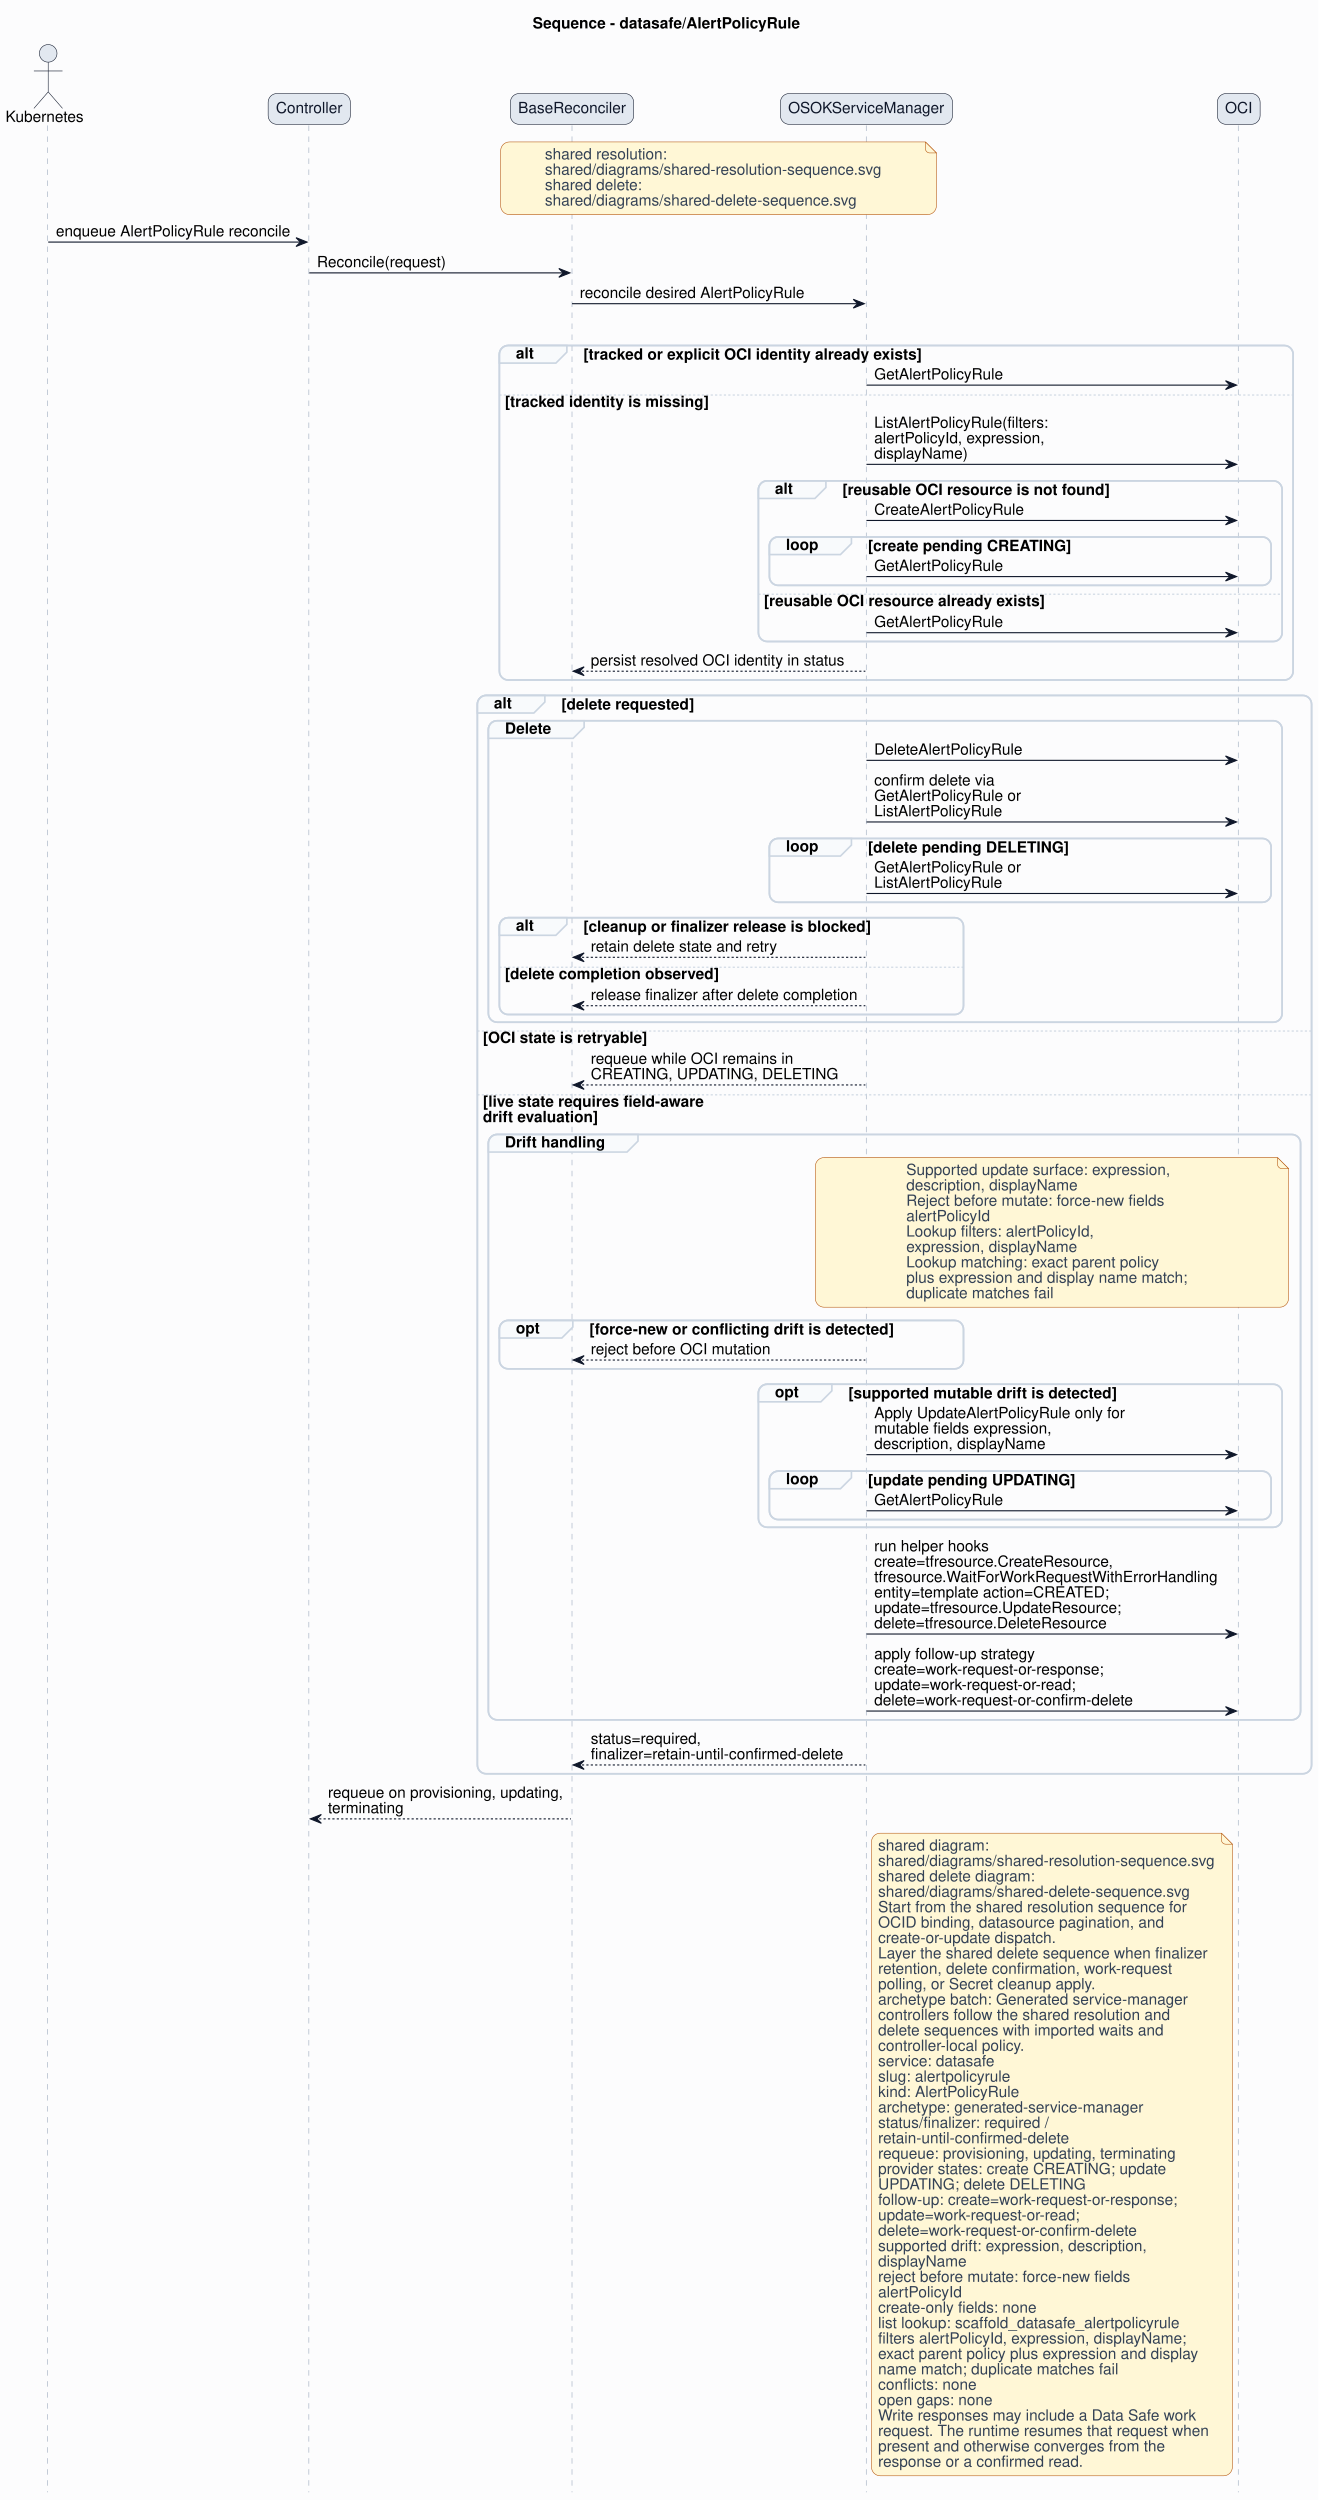
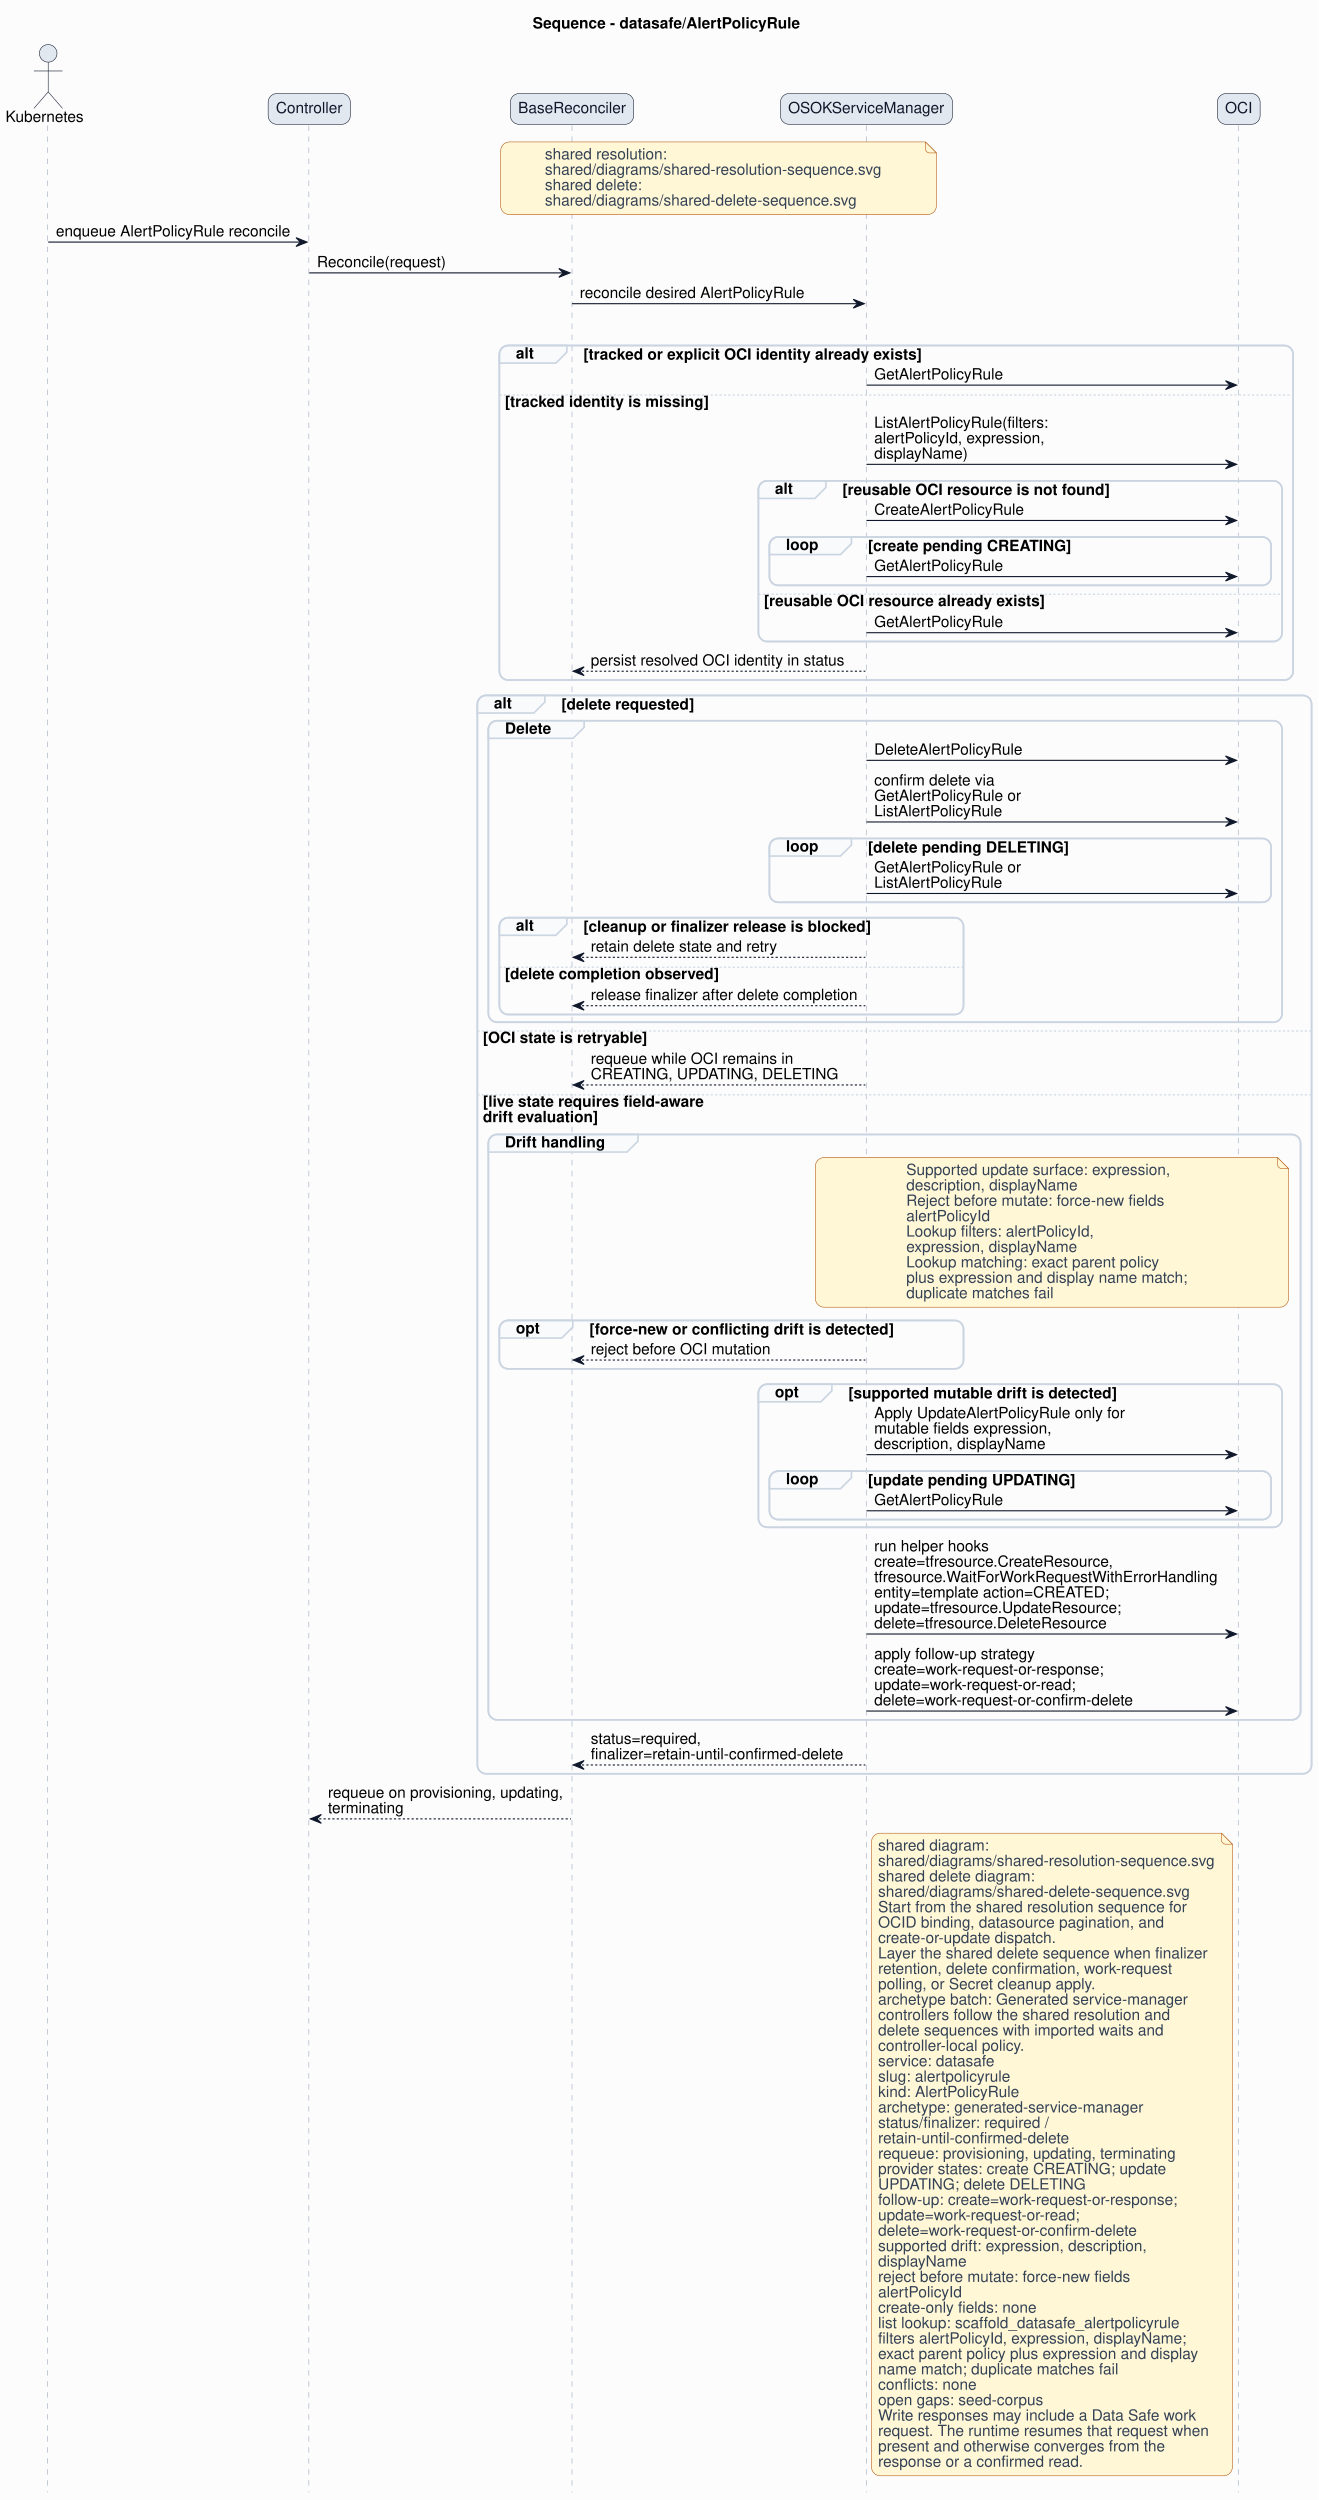
<svg xmlns="http://www.w3.org/2000/svg" contentStyleType="text/css" data-diagram-type="SEQUENCE" height="2272px" preserveAspectRatio="none" style="width:1198px;height:2272px;background:#FCFCFD;" version="1.1" viewBox="0 0 1198 2272" width="1198px" zoomAndPan="magnify">
  <defs />
  <g>
    <rect fill="#FCFCFD" height="2272" style="stroke:none;stroke-width:1;" width="1198" x="0" y="0" />
    <text fill="#000000" font-family="Helvetica" font-size="14" font-weight="bold" lengthAdjust="spacing" textLength="242.751" x="484.103" y="25.78">Sequence - datasafe/AlertPolicyRule</text>
    <rect fill="none" height="304" rx="8" ry="8" style="stroke:#CBD5E1;stroke-width:1.5;" width="721.363" x="453.839" y="314" />
    <rect fill="none" height="146" rx="8" ry="8" style="stroke:#CBD5E1;stroke-width:1.5;" width="475.957" x="689.245" y="437" />
    <rect fill="none" height="44" rx="8" ry="8" style="stroke:#CBD5E1;stroke-width:1.5;" width="455.957" x="699.245" y="488" />
    <rect fill="none" height="980" rx="8" ry="8" style="stroke:#CBD5E1;stroke-width:1.5;" width="758.119" x="433.839" y="632" />
    <rect fill="none" height="274" rx="8" ry="8" style="stroke:#CBD5E1;stroke-width:1.5;" width="721.363" x="443.839" y="655" />
    <rect fill="none" height="58" rx="8" ry="8" style="stroke:#CBD5E1;stroke-width:1.5;" width="455.957" x="699.245" y="762" />
    <rect fill="none" height="88" rx="8" ry="8" style="stroke:#CBD5E1;stroke-width:1.5;" width="421.798" x="453.839" y="834" />
    <rect fill="none" height="532" rx="8" ry="8" style="stroke:#CBD5E1;stroke-width:1.5;" width="738.119" x="443.839" y="1031" />
    <rect fill="none" height="44" rx="8" ry="8" style="stroke:#CBD5E1;stroke-width:1.5;" width="421.798" x="453.839" y="1200" />
    <rect fill="none" height="130" rx="8" ry="8" style="stroke:#CBD5E1;stroke-width:1.5;" width="475.957" x="689.245" y="1258" />
    <rect fill="none" height="44" rx="8" ry="8" style="stroke:#CBD5E1;stroke-width:1.5;" width="455.957" x="699.245" y="1337" />
    <g class="participant-lifeline" data-entity-uid="part1" data-qualified-name="Kubernetes" id="part1-lifeline">
      <g>
        <rect fill="#000000" fill-opacity="0" height="2151" width="8" x="39.803" y="114" />
        <line style="stroke:#94A3B8;stroke-width:0.5;stroke-dasharray:5,5;" x1="43" x2="43" y1="114" y2="2265" />
      </g>
    </g>
    <g class="participant-lifeline" data-entity-uid="part2" data-qualified-name="Controller" id="part2-lifeline">
      <g>
        <rect fill="#000000" fill-opacity="0" height="2151" width="8" x="277.037" y="114" />
        <line style="stroke:#94A3B8;stroke-width:0.5;stroke-dasharray:5,5;" x1="280.692" x2="280.692" y1="114" y2="2265" />
      </g>
    </g>
    <g class="participant-lifeline" data-entity-uid="part3" data-qualified-name="BaseReconciler" id="part3-lifeline">
      <g>
        <rect fill="#000000" fill-opacity="0" height="2151" width="8" x="515.863" y="114" />
        <line style="stroke:#94A3B8;stroke-width:0.5;stroke-dasharray:5,5;" x1="519.839" x2="519.839" y1="114" y2="2265" />
      </g>
    </g>
    <g class="participant-lifeline" data-entity-uid="part4" data-qualified-name="ServiceManager" id="part4-lifeline">
      <g>
        <rect fill="#000000" fill-opacity="0" height="2151" width="8" x="783.441" y="114" />
        <line style="stroke:#94A3B8;stroke-width:0.5;stroke-dasharray:5,5;" x1="787.245" x2="787.245" y1="114" y2="2265" />
      </g>
    </g>
    <g class="participant-lifeline" data-entity-uid="part5" data-qualified-name="OCI" id="part5-lifeline">
      <g>
        <rect fill="#000000" fill-opacity="0" height="2151" width="8" x="1121.757" y="114" />
        <line style="stroke:#94A3B8;stroke-width:0.5;stroke-dasharray:5,5;" x1="1125.312" x2="1125.312" y1="114" y2="2265" />
      </g>
    </g>
    <g class="participant participant-head" data-entity-uid="part1" data-qualified-name="Kubernetes" id="part1-head">
      <text fill="#000000" font-family="Helvetica" font-size="14" lengthAdjust="spacing" textLength="71.606" x="5" y="110.78">Kubernetes</text>
      <ellipse cx="43.803" cy="48.5" fill="#E2E8F0" rx="8" ry="8" style="stroke:#0F172A;stroke-width:0.5;" />
      <path d="M43.803,56.5 L43.803,83.5 M30.803,64.5 L56.803,64.5 M43.803,83.5 L30.803,98.5 M43.803,83.5 L56.803,98.5" fill="none" style="stroke:#0F172A;stroke-width:0.5;" />
    </g>
    <g class="participant participant-head" data-entity-uid="part2" data-qualified-name="Controller" id="part2-head">
      <rect fill="#E2E8F0" height="28" rx="8" ry="8" style="stroke:#0F172A;stroke-width:0.5;" width="74.689" x="243.692" y="85" />
      <text fill="#0F172A" font-family="Helvetica" font-size="14" lengthAdjust="spacing" textLength="60.69" x="250.692" y="102.78">Controller</text>
    </g>
    <g class="participant participant-head" data-entity-uid="part3" data-qualified-name="BaseReconciler" id="part3-head">
      <rect fill="#E2E8F0" height="28" rx="8" ry="8" style="stroke:#0F172A;stroke-width:0.5;" width="112.048" x="463.839" y="85" />
      <text fill="#0F172A" font-family="Helvetica" font-size="14" lengthAdjust="spacing" textLength="98.048" x="470.839" y="102.78">BaseReconciler</text>
    </g>
    <g class="participant participant-head" data-entity-uid="part4" data-qualified-name="ServiceManager" id="part4-head">
      <rect fill="#E2E8F0" height="28" rx="8" ry="8" style="stroke:#0F172A;stroke-width:0.5;" width="156.393" x="709.245" y="85" />
      <text fill="#0F172A" font-family="Helvetica" font-size="14" lengthAdjust="spacing" textLength="142.393" x="716.245" y="102.78">OSOKServiceManager</text>
    </g>
    <g class="participant participant-head" data-entity-uid="part5" data-qualified-name="OCI" id="part5-head">
      <rect fill="#E2E8F0" height="28" rx="8" ry="8" style="stroke:#0F172A;stroke-width:0.5;" width="38.89" x="1106.312" y="85" />
      <text fill="#0F172A" font-family="Helvetica" font-size="14" lengthAdjust="spacing" textLength="24.89" x="1113.312" y="102.78">OCI</text>
    </g>
    <path d="M455,137 L455,187 A8,8 0 0 0 463,195 L843,195 A8,8 0 0 0 851,187 L851,139 L841,129 L463,129 A8,8 0 0 0 455,137" fill="#FFF7D6" style="stroke:#B45309;stroke-width:0.5;" />
    <path d="M841,129 L841,135 A4,4 0 0 0 845,139 L851,139 L841,129" fill="#FFF7D6" style="stroke:#B45309;stroke-width:0.5;" />
    <text fill="#334155" font-family="Helvetica" font-size="14" lengthAdjust="spacing" textLength="111.289" x="495.203" y="144.78">shared resolution:</text>
    <text fill="#334155" font-family="Helvetica" font-size="14" lengthAdjust="spacing" textLength="307.392" x="495.203" y="158.78">shared/diagrams/shared-resolution-sequence.svg</text>
    <text fill="#334155" font-family="Helvetica" font-size="14" lengthAdjust="spacing" textLength="88.731" x="495.203" y="172.78">shared delete:</text>
    <text fill="#334155" font-family="Helvetica" font-size="14" lengthAdjust="spacing" textLength="284.833" x="495.203" y="186.78">shared/diagrams/shared-delete-sequence.svg</text>
    <g class="message" data-entity-1="part1" data-entity-2="part2" id="msg1">
      <polygon fill="#0F172A" points="269.037,216,279.037,220,269.037,224,273.037,220" style="stroke:#0F172A;stroke-width:1;" />
      <line style="stroke:#0F172A;stroke-width:1;" x1="43.803" x2="275.037" y1="220" y2="220" />
      <text fill="#000000" font-family="Helvetica" font-size="14" lengthAdjust="spacing" textLength="213.233" x="50.803" y="214.78">enqueue AlertPolicyRule reconcile</text>
    </g>
    <g class="message" data-entity-1="part2" data-entity-2="part3" id="msg2">
      <polygon fill="#0F172A" points="507.863,244,517.863,248,507.863,252,511.863,248" style="stroke:#0F172A;stroke-width:1;" />
      <line style="stroke:#0F172A;stroke-width:1;" x1="281.037" x2="513.863" y1="248" y2="248" />
      <text fill="#000000" font-family="Helvetica" font-size="14" lengthAdjust="spacing" textLength="117.496" x="288.037" y="242.78">Reconcile(request)</text>
    </g>
    <g class="message" data-entity-1="part3" data-entity-2="part4" id="msg3">
      <polygon fill="#0F172A" points="775.441,272,785.441,276,775.441,280,779.441,276" style="stroke:#0F172A;stroke-width:1;" />
      <line style="stroke:#0F172A;stroke-width:1;" x1="519.863" x2="781.441" y1="276" y2="276" />
      <text fill="#000000" font-family="Helvetica" font-size="14" lengthAdjust="spacing" textLength="204.648" x="526.863" y="270.78">reconcile desired AlertPolicyRule</text>
    </g>
    <path d="M461.839,314 L515.177,314 L515.177,320 L505.177,330 L453.839,330 L453.839,322 A8,8 0 0 1 461.839,314" fill="#F8FAFC" style="stroke:#CBD5E1;stroke-width:1.5;" />
    <rect fill="none" height="304" rx="8" ry="8" style="stroke:#CBD5E1;stroke-width:1.5;" width="721.363" x="453.839" y="314" />
    <text fill="#000000" font-family="Helvetica" font-size="14" font-weight="bold" lengthAdjust="spacing" textLength="16.338" x="468.839" y="325.78">alt</text>
    <text fill="#000000" font-family="Helvetica" font-size="14" font-weight="bold" lengthAdjust="spacing" textLength="308.109" x="530.177" y="326.78">[tracked or explicit OCI identity already exists]</text>
    <g class="message" data-entity-1="part4" data-entity-2="part5" id="msg4">
      <polygon fill="#0F172A" points="1113.757,346,1123.757,350,1113.757,354,1117.757,350" style="stroke:#0F172A;stroke-width:1;" />
      <line style="stroke:#0F172A;stroke-width:1;" x1="787.441" x2="1119.757" y1="350" y2="350" />
      <text fill="#000000" font-family="Helvetica" font-size="14" lengthAdjust="spacing" textLength="117.489" x="794.441" y="344.78">GetAlertPolicyRule</text>
    </g>
    <line style="stroke:#CBD5E1;stroke-width:1;stroke-dasharray:2,2;" x1="453.839" x2="1175.202" y1="359" y2="359" />
    <text fill="#000000" font-family="Helvetica" font-size="14" font-weight="bold" lengthAdjust="spacing" textLength="185.158" x="458.839" y="369.78">[tracked identity is missing]</text>
    <g class="message" data-entity-1="part4" data-entity-2="part5" id="msg5">
      <polygon fill="#0F172A" points="1113.757,418,1123.757,422,1113.757,426,1117.757,422" style="stroke:#0F172A;stroke-width:1;" />
      <line style="stroke:#0F172A;stroke-width:1;" x1="787.441" x2="1119.757" y1="422" y2="422" />
      <text fill="#000000" font-family="Helvetica" font-size="14" lengthAdjust="spacing" textLength="158.71" x="794.441" y="388.78">ListAlertPolicyRule(filters:</text>
      <text fill="#000000" font-family="Helvetica" font-size="14" lengthAdjust="spacing" textLength="155.627" x="794.441" y="402.78">alertPolicyId, expression,</text>
      <text fill="#000000" font-family="Helvetica" font-size="14" lengthAdjust="spacing" textLength="85.586" x="794.441" y="416.78">displayName)</text>
    </g>
    <path d="M697.245,437 L750.582,437 L750.582,443 L740.582,453 L689.245,453 L689.245,445 A8,8 0 0 1 697.245,437" fill="#F8FAFC" style="stroke:#CBD5E1;stroke-width:1.5;" />
    <rect fill="none" height="146" rx="8" ry="8" style="stroke:#CBD5E1;stroke-width:1.5;" width="475.957" x="689.245" y="437" />
    <text fill="#000000" font-family="Helvetica" font-size="14" font-weight="bold" lengthAdjust="spacing" textLength="16.338" x="704.245" y="448.78">alt</text>
    <text fill="#000000" font-family="Helvetica" font-size="14" font-weight="bold" lengthAdjust="spacing" textLength="242.703" x="765.582" y="449.78">[reusable OCI resource is not found]</text>
    <g class="message" data-entity-1="part4" data-entity-2="part5" id="msg6">
      <polygon fill="#0F172A" points="1113.757,469,1123.757,473,1113.757,477,1117.757,473" style="stroke:#0F172A;stroke-width:1;" />
      <line style="stroke:#0F172A;stroke-width:1;" x1="787.441" x2="1119.757" y1="473" y2="473" />
      <text fill="#000000" font-family="Helvetica" font-size="14" lengthAdjust="spacing" textLength="136.944" x="794.441" y="467.78">CreateAlertPolicyRule</text>
    </g>
    <path d="M707.245,488 L773.79,488 L773.79,494 L763.79,504 L699.245,504 L699.245,496 A8,8 0 0 1 707.245,488" fill="#F8FAFC" style="stroke:#CBD5E1;stroke-width:1.5;" />
    <rect fill="none" height="44" rx="8" ry="8" style="stroke:#CBD5E1;stroke-width:1.5;" width="455.957" x="699.245" y="488" />
    <text fill="#000000" font-family="Helvetica" font-size="14" font-weight="bold" lengthAdjust="spacing" textLength="29.545" x="714.245" y="499.78">loop</text>
    <text fill="#000000" font-family="Helvetica" font-size="14" font-weight="bold" lengthAdjust="spacing" textLength="185.903" x="788.79" y="500.78">[create pending CREATING]</text>
    <g class="message" data-entity-1="part4" data-entity-2="part5" id="msg7">
      <polygon fill="#0F172A" points="1113.757,520,1123.757,524,1113.757,528,1117.757,524" style="stroke:#0F172A;stroke-width:1;" />
      <line style="stroke:#0F172A;stroke-width:1;" x1="787.441" x2="1119.757" y1="524" y2="524" />
      <text fill="#000000" font-family="Helvetica" font-size="14" lengthAdjust="spacing" textLength="117.489" x="794.441" y="518.78">GetAlertPolicyRule</text>
    </g>
    <line style="stroke:#CBD5E1;stroke-width:1;stroke-dasharray:2,2;" x1="689.245" x2="1165.202" y1="540" y2="540" />
    <text fill="#000000" font-family="Helvetica" font-size="14" font-weight="bold" lengthAdjust="spacing" textLength="255.233" x="694.245" y="550.78">[reusable OCI resource already exists]</text>
    <g class="message" data-entity-1="part4" data-entity-2="part5" id="msg8">
      <polygon fill="#0F172A" points="1113.757,571,1123.757,575,1113.757,579,1117.757,575" style="stroke:#0F172A;stroke-width:1;" />
      <line style="stroke:#0F172A;stroke-width:1;" x1="787.441" x2="1119.757" y1="575" y2="575" />
      <text fill="#000000" font-family="Helvetica" font-size="14" lengthAdjust="spacing" textLength="117.489" x="794.441" y="569.78">GetAlertPolicyRule</text>
    </g>
    <g class="message" data-entity-1="part4" data-entity-2="part3" id="msg9">
      <polygon fill="#0F172A" points="530.863,606,520.863,610,530.863,614,526.863,610" style="stroke:#0F172A;stroke-width:1;" />
      <line style="stroke:#0F172A;stroke-width:1;stroke-dasharray:2,2;" x1="524.863" x2="786.441" y1="610" y2="610" />
      <text fill="#000000" font-family="Helvetica" font-size="14" lengthAdjust="spacing" textLength="231.096" x="536.863" y="604.78">persist resolved OCI identity in status</text>
    </g>
    <path d="M441.839,632 L495.177,632 L495.177,638 L485.177,648 L433.839,648 L433.839,640 A8,8 0 0 1 441.839,632" fill="#F8FAFC" style="stroke:#CBD5E1;stroke-width:1.5;" />
    <rect fill="none" height="980" rx="8" ry="8" style="stroke:#CBD5E1;stroke-width:1.5;" width="758.119" x="433.839" y="632" />
    <text fill="#000000" font-family="Helvetica" font-size="14" font-weight="bold" lengthAdjust="spacing" textLength="16.338" x="448.839" y="643.78">alt</text>
    <text fill="#000000" font-family="Helvetica" font-size="14" font-weight="bold" lengthAdjust="spacing" textLength="120.586" x="510.177" y="644.78">[delete requested]</text>
    <path d="M451.839,655 L530.859,655 L530.859,661 L520.859,671 L443.839,671 L443.839,663 A8,8 0 0 1 451.839,655" fill="#F8FAFC" style="stroke:#CBD5E1;stroke-width:1.5;" />
    <rect fill="none" height="274" rx="8" ry="8" style="stroke:#CBD5E1;stroke-width:1.5;" width="721.363" x="443.839" y="655" />
    <text fill="#000000" font-family="Helvetica" font-size="14" font-weight="bold" lengthAdjust="spacing" textLength="42.02" x="458.839" y="666.78">Delete</text>
    <g class="message" data-entity-1="part4" data-entity-2="part5" id="msg10">
      <polygon fill="#0F172A" points="1113.757,687,1123.757,691,1113.757,695,1117.757,691" style="stroke:#0F172A;stroke-width:1;" />
      <line style="stroke:#0F172A;stroke-width:1;" x1="787.441" x2="1119.757" y1="691" y2="691" />
      <text fill="#000000" font-family="Helvetica" font-size="14" lengthAdjust="spacing" textLength="135.393" x="794.441" y="685.78">DeleteAlertPolicyRule</text>
    </g>
    <g class="message" data-entity-1="part4" data-entity-2="part5" id="msg11">
      <polygon fill="#0F172A" points="1113.757,743,1123.757,747,1113.757,751,1117.757,747" style="stroke:#0F172A;stroke-width:1;" />
      <line style="stroke:#0F172A;stroke-width:1;" x1="787.441" x2="1119.757" y1="747" y2="747" />
      <text fill="#000000" font-family="Helvetica" font-size="14" lengthAdjust="spacing" textLength="109.717" x="794.441" y="713.78">confirm delete via</text>
      <text fill="#000000" font-family="Helvetica" font-size="14" lengthAdjust="spacing" textLength="133.827" x="794.441" y="727.78">GetAlertPolicyRule or</text>
      <text fill="#000000" font-family="Helvetica" font-size="14" lengthAdjust="spacing" textLength="116.71" x="794.441" y="741.78">ListAlertPolicyRule</text>
    </g>
    <path d="M707.245,762 L773.79,762 L773.79,768 L763.79,778 L699.245,778 L699.245,770 A8,8 0 0 1 707.245,762" fill="#F8FAFC" style="stroke:#CBD5E1;stroke-width:1.5;" />
    <rect fill="none" height="58" rx="8" ry="8" style="stroke:#CBD5E1;stroke-width:1.5;" width="455.957" x="699.245" y="762" />
    <text fill="#000000" font-family="Helvetica" font-size="14" font-weight="bold" lengthAdjust="spacing" textLength="29.545" x="714.245" y="773.78">loop</text>
    <text fill="#000000" font-family="Helvetica" font-size="14" font-weight="bold" lengthAdjust="spacing" textLength="182.779" x="788.79" y="774.78">[delete pending DELETING]</text>
    <g class="message" data-entity-1="part4" data-entity-2="part5" id="msg12">
      <polygon fill="#0F172A" points="1113.757,808,1123.757,812,1113.757,816,1117.757,812" style="stroke:#0F172A;stroke-width:1;" />
      <line style="stroke:#0F172A;stroke-width:1;" x1="787.441" x2="1119.757" y1="812" y2="812" />
      <text fill="#000000" font-family="Helvetica" font-size="14" lengthAdjust="spacing" textLength="133.827" x="794.441" y="792.78">GetAlertPolicyRule or</text>
      <text fill="#000000" font-family="Helvetica" font-size="14" lengthAdjust="spacing" textLength="116.71" x="794.441" y="806.78">ListAlertPolicyRule</text>
    </g>
    <path d="M461.839,834 L515.177,834 L515.177,840 L505.177,850 L453.839,850 L453.839,842 A8,8 0 0 1 461.839,834" fill="#F8FAFC" style="stroke:#CBD5E1;stroke-width:1.5;" />
    <rect fill="none" height="88" rx="8" ry="8" style="stroke:#CBD5E1;stroke-width:1.5;" width="421.798" x="453.839" y="834" />
    <text fill="#000000" font-family="Helvetica" font-size="14" font-weight="bold" lengthAdjust="spacing" textLength="16.338" x="468.839" y="845.78">alt</text>
    <text fill="#000000" font-family="Helvetica" font-size="14" font-weight="bold" lengthAdjust="spacing" textLength="261.427" x="530.177" y="846.78">[cleanup or finalizer release is blocked]</text>
    <g class="message" data-entity-1="part4" data-entity-2="part3" id="msg13">
      <polygon fill="#0F172A" points="530.863,866,520.863,870,530.863,874,526.863,870" style="stroke:#0F172A;stroke-width:1;" />
      <line style="stroke:#0F172A;stroke-width:1;stroke-dasharray:2,2;" x1="524.863" x2="786.441" y1="870" y2="870" />
      <text fill="#000000" font-family="Helvetica" font-size="14" lengthAdjust="spacing" textLength="170.434" x="536.863" y="864.78">retain delete state and retry</text>
    </g>
    <line style="stroke:#CBD5E1;stroke-width:1;stroke-dasharray:2,2;" x1="453.839" x2="875.637" y1="879" y2="879" />
    <text fill="#000000" font-family="Helvetica" font-size="14" font-weight="bold" lengthAdjust="spacing" textLength="194.482" x="458.839" y="889.78">[delete completion observed]</text>
    <g class="message" data-entity-1="part4" data-entity-2="part3" id="msg14">
      <polygon fill="#0F172A" points="530.863,910,520.863,914,530.863,918,526.863,914" style="stroke:#0F172A;stroke-width:1;" />
      <line style="stroke:#0F172A;stroke-width:1;stroke-dasharray:2,2;" x1="524.863" x2="786.441" y1="914" y2="914" />
      <text fill="#000000" font-family="Helvetica" font-size="14" lengthAdjust="spacing" textLength="243.578" x="536.863" y="908.78">release finalizer after delete completion</text>
    </g>
    <line style="stroke:#CBD5E1;stroke-width:1;stroke-dasharray:2,2;" x1="433.839" x2="1191.957" y1="937" y2="937" />
    <text fill="#000000" font-family="Helvetica" font-size="14" font-weight="bold" lengthAdjust="spacing" textLength="149.386" x="438.839" y="947.78">[OCI state is retryable]</text>
    <g class="message" data-entity-1="part4" data-entity-2="part3" id="msg15">
      <polygon fill="#0F172A" points="530.863,982,520.863,986,530.863,990,526.863,986" style="stroke:#0F172A;stroke-width:1;" />
      <line style="stroke:#0F172A;stroke-width:1;stroke-dasharray:2,2;" x1="524.863" x2="786.441" y1="986" y2="986" />
      <text fill="#000000" font-family="Helvetica" font-size="14" lengthAdjust="spacing" textLength="184.42" x="536.863" y="966.78">requeue while OCI remains in</text>
      <text fill="#000000" font-family="Helvetica" font-size="14" lengthAdjust="spacing" textLength="230.248" x="536.863" y="980.78">CREATING, UPDATING, DELETING</text>
    </g>
    <line style="stroke:#CBD5E1;stroke-width:1;stroke-dasharray:2,2;" x1="433.839" x2="1191.957" y1="995" y2="995" />
    <text fill="#000000" font-family="Helvetica" font-size="14" font-weight="bold" lengthAdjust="spacing" textLength="200.751" x="438.839" y="1005.78">[live state requires field-aware</text>
    <text fill="#000000" font-family="Helvetica" font-size="14" font-weight="bold" lengthAdjust="spacing" textLength="105.007" x="438.839" y="1019.78">drift evaluation]</text>
    <path d="M451.839,1031 L579.825,1031 L579.825,1037 L569.825,1047 L443.839,1047 L443.839,1039 A8,8 0 0 1 451.839,1031" fill="#F8FAFC" style="stroke:#CBD5E1;stroke-width:1.5;" />
    <rect fill="none" height="532" rx="8" ry="8" style="stroke:#CBD5E1;stroke-width:1.5;" width="738.119" x="443.839" y="1031" />
    <text fill="#000000" font-family="Helvetica" font-size="14" font-weight="bold" lengthAdjust="spacing" textLength="90.986" x="458.839" y="1042.78">Drift handling</text>
    <path d="M741,1060 L741,1180 A8,8 0 0 0 749,1188 L1163,1188 A8,8 0 0 0 1171,1180 L1171,1062 L1161,1052 L749,1052 A8,8 0 0 0 741,1060" fill="#FFF7D6" style="stroke:#B45309;stroke-width:0.5;" />
    <path d="M1161,1052 L1161,1058 A4,4 0 0 0 1165,1062 L1171,1062 L1161,1052" fill="#FFF7D6" style="stroke:#B45309;stroke-width:0.5;" />
    <text fill="#334155" font-family="Helvetica" font-size="14" lengthAdjust="spacing" textLength="240.488" x="823.576" y="1067.78">Supported update surface: expression,</text>
    <text fill="#334155" font-family="Helvetica" font-size="14" lengthAdjust="spacing" textLength="156.406" x="823.576" y="1081.78">description, displayName</text>
    <text fill="#334155" font-family="Helvetica" font-size="14" lengthAdjust="spacing" textLength="235.778" x="823.576" y="1095.78">Reject before mutate: force-new fields</text>
    <text fill="#334155" font-family="Helvetica" font-size="14" lengthAdjust="spacing" textLength="76.255" x="823.576" y="1109.78">alertPolicyId</text>
    <text fill="#334155" font-family="Helvetica" font-size="14" lengthAdjust="spacing" textLength="171.192" x="823.576" y="1123.78">Lookup filters: alertPolicyId,</text>
    <text fill="#334155" font-family="Helvetica" font-size="14" lengthAdjust="spacing" textLength="156.406" x="823.576" y="1137.78">expression, displayName</text>
    <text fill="#334155" font-family="Helvetica" font-size="14" lengthAdjust="spacing" textLength="231.137" x="823.576" y="1151.78">Lookup matching: exact parent policy</text>
    <text fill="#334155" font-family="Helvetica" font-size="14" lengthAdjust="spacing" textLength="256.806" x="823.576" y="1165.78">plus expression and display name match;</text>
    <text fill="#334155" font-family="Helvetica" font-size="14" lengthAdjust="spacing" textLength="134.627" x="823.576" y="1179.78">duplicate matches fail</text>
    <path d="M461.839,1200 L520.605,1200 L520.605,1206 L510.604,1216 L453.839,1216 L453.839,1208 A8,8 0 0 1 461.839,1200" fill="#F8FAFC" style="stroke:#CBD5E1;stroke-width:1.5;" />
    <rect fill="none" height="44" rx="8" ry="8" style="stroke:#CBD5E1;stroke-width:1.5;" width="421.798" x="453.839" y="1200" />
    <text fill="#000000" font-family="Helvetica" font-size="14" font-weight="bold" lengthAdjust="spacing" textLength="21.766" x="468.839" y="1211.78">opt</text>
    <text fill="#000000" font-family="Helvetica" font-size="14" font-weight="bold" lengthAdjust="spacing" textLength="276.131" x="535.605" y="1212.78">[force-new or conflicting drift is detected]</text>
    <g class="message" data-entity-1="part4" data-entity-2="part3" id="msg16">
      <polygon fill="#0F172A" points="530.863,1232,520.863,1236,530.863,1240,526.863,1236" style="stroke:#0F172A;stroke-width:1;" />
      <line style="stroke:#0F172A;stroke-width:1;stroke-dasharray:2,2;" x1="524.863" x2="786.441" y1="1236" y2="1236" />
      <text fill="#000000" font-family="Helvetica" font-size="14" lengthAdjust="spacing" textLength="164.185" x="536.863" y="1230.78">reject before OCI mutation</text>
    </g>
    <path d="M697.245,1258 L756.01,1258 L756.01,1264 L746.01,1274 L689.245,1274 L689.245,1266 A8,8 0 0 1 697.245,1258" fill="#F8FAFC" style="stroke:#CBD5E1;stroke-width:1.5;" />
    <rect fill="none" height="130" rx="8" ry="8" style="stroke:#CBD5E1;stroke-width:1.5;" width="475.957" x="689.245" y="1258" />
    <text fill="#000000" font-family="Helvetica" font-size="14" font-weight="bold" lengthAdjust="spacing" textLength="21.766" x="704.245" y="1269.78">opt</text>
    <text fill="#000000" font-family="Helvetica" font-size="14" font-weight="bold" lengthAdjust="spacing" textLength="243.462" x="771.01" y="1270.78">[supported mutable drift is detected]</text>
    <g class="message" data-entity-1="part4" data-entity-2="part5" id="msg17">
      <polygon fill="#0F172A" points="1113.757,1318,1123.757,1322,1113.757,1326,1117.757,1322" style="stroke:#0F172A;stroke-width:1;" />
      <line style="stroke:#0F172A;stroke-width:1;" x1="787.441" x2="1119.757" y1="1322" y2="1322" />
      <text fill="#000000" font-family="Helvetica" font-size="14" lengthAdjust="spacing" textLength="228.778" x="794.441" y="1288.78">Apply UpdateAlertPolicyRule only for</text>
      <text fill="#000000" font-family="Helvetica" font-size="14" lengthAdjust="spacing" textLength="161.861" x="794.441" y="1302.78">mutable fields expression,</text>
      <text fill="#000000" font-family="Helvetica" font-size="14" lengthAdjust="spacing" textLength="156.406" x="794.441" y="1316.78">description, displayName</text>
    </g>
    <path d="M707.245,1337 L773.79,1337 L773.79,1343 L763.79,1353 L699.245,1353 L699.245,1345 A8,8 0 0 1 707.245,1337" fill="#F8FAFC" style="stroke:#CBD5E1;stroke-width:1.5;" />
    <rect fill="none" height="44" rx="8" ry="8" style="stroke:#CBD5E1;stroke-width:1.5;" width="455.957" x="699.245" y="1337" />
    <text fill="#000000" font-family="Helvetica" font-size="14" font-weight="bold" lengthAdjust="spacing" textLength="29.545" x="714.245" y="1348.78">loop</text>
    <text fill="#000000" font-family="Helvetica" font-size="14" font-weight="bold" lengthAdjust="spacing" textLength="190.538" x="788.79" y="1349.78">[update pending UPDATING]</text>
    <g class="message" data-entity-1="part4" data-entity-2="part5" id="msg18">
      <polygon fill="#0F172A" points="1113.757,1369,1123.757,1373,1113.757,1377,1117.757,1373" style="stroke:#0F172A;stroke-width:1;" />
      <line style="stroke:#0F172A;stroke-width:1;" x1="787.441" x2="1119.757" y1="1373" y2="1373" />
      <text fill="#000000" font-family="Helvetica" font-size="14" lengthAdjust="spacing" textLength="117.489" x="794.441" y="1367.78">GetAlertPolicyRule</text>
    </g>
    <g class="message" data-entity-1="part4" data-entity-2="part5" id="msg19">
      <polygon fill="#0F172A" points="1113.757,1481,1123.757,1485,1113.757,1489,1117.757,1485" style="stroke:#0F172A;stroke-width:1;" />
      <line style="stroke:#0F172A;stroke-width:1;" x1="787.441" x2="1119.757" y1="1485" y2="1485" />
      <text fill="#000000" font-family="Helvetica" font-size="14" lengthAdjust="spacing" textLength="104.289" x="794.441" y="1409.78">run helper hooks</text>
      <text fill="#000000" font-family="Helvetica" font-size="14" lengthAdjust="spacing" textLength="219.051" x="794.441" y="1423.78">create=tfresource.CreateResource,</text>
      <text fill="#000000" font-family="Helvetica" font-size="14" lengthAdjust="spacing" textLength="314.316" x="794.441" y="1437.78">tfresource.WaitForWorkRequestWithErrorHandling</text>
      <text fill="#000000" font-family="Helvetica" font-size="14" lengthAdjust="spacing" textLength="215.544" x="794.441" y="1451.78">entity=template action=CREATED;</text>
      <text fill="#000000" font-family="Helvetica" font-size="14" lengthAdjust="spacing" textLength="226.085" x="794.441" y="1465.78">update=tfresource.UpdateResource;</text>
      <text fill="#000000" font-family="Helvetica" font-size="14" lengthAdjust="spacing" textLength="212.844" x="794.441" y="1479.78">delete=tfresource.DeleteResource</text>
    </g>
    <g class="message" data-entity-1="part4" data-entity-2="part5" id="msg20">
      <polygon fill="#0F172A" points="1113.757,1551,1123.757,1555,1113.757,1559,1117.757,1555" style="stroke:#0F172A;stroke-width:1;" />
      <line style="stroke:#0F172A;stroke-width:1;" x1="787.441" x2="1119.757" y1="1555" y2="1555" />
      <text fill="#000000" font-family="Helvetica" font-size="14" lengthAdjust="spacing" textLength="147.075" x="794.441" y="1507.78">apply follow-up strategy</text>
      <text fill="#000000" font-family="Helvetica" font-size="14" lengthAdjust="spacing" textLength="211.258" x="794.441" y="1521.78">create=work-request-or-response;</text>
      <text fill="#000000" font-family="Helvetica" font-size="14" lengthAdjust="spacing" textLength="185.596" x="794.441" y="1535.78">update=work-request-or-read;</text>
      <text fill="#000000" font-family="Helvetica" font-size="14" lengthAdjust="spacing" textLength="237.713" x="794.441" y="1549.78">delete=work-request-or-confirm-delete</text>
    </g>
    <g class="message" data-entity-1="part4" data-entity-2="part3" id="msg21">
      <polygon fill="#0F172A" points="530.863,1600,520.863,1604,530.863,1608,526.863,1604" style="stroke:#0F172A;stroke-width:1;" />
      <line style="stroke:#0F172A;stroke-width:1;stroke-dasharray:2,2;" x1="524.863" x2="786.441" y1="1604" y2="1604" />
      <text fill="#000000" font-family="Helvetica" font-size="14" lengthAdjust="spacing" textLength="100.782" x="536.863" y="1584.78">status=required,</text>
      <text fill="#000000" font-family="Helvetica" font-size="14" lengthAdjust="spacing" textLength="230.72" x="536.863" y="1598.78">finalizer=retain-until-confirmed-delete</text>
    </g>
    <g class="message" data-entity-1="part3" data-entity-2="part2" id="msg22">
      <polygon fill="#0F172A" points="292.037,1649,282.037,1653,292.037,1657,288.037,1653" style="stroke:#0F172A;stroke-width:1;" />
      <line style="stroke:#0F172A;stroke-width:1;stroke-dasharray:2,2;" x1="286.037" x2="518.863" y1="1653" y2="1653" />
      <text fill="#000000" font-family="Helvetica" font-size="14" lengthAdjust="spacing" textLength="214.826" x="298.037" y="1633.78">requeue on provisioning, updating,</text>
      <text fill="#000000" font-family="Helvetica" font-size="14" lengthAdjust="spacing" textLength="69.255" x="298.037" y="1647.78">terminating</text>
    </g>
    <path d="M792,1674 L792,2242 A8,8 0 0 0 800,2250 L1112,2250 A8,8 0 0 0 1120,2242 L1120,1676 L1110,1666 L800,1666 A8,8 0 0 0 792,1674" fill="#FFF7D6" style="stroke:#B45309;stroke-width:0.5;" />
    <path d="M1110,1666 L1110,1672 A4,4 0 0 0 1114,1676 L1120,1676 L1110,1666" fill="#FFF7D6" style="stroke:#B45309;stroke-width:0.5;" />
    <text fill="#334155" font-family="Helvetica" font-size="14" lengthAdjust="spacing" textLength="101.165" x="798" y="1681.78">shared diagram:</text>
    <text fill="#334155" font-family="Helvetica" font-size="14" lengthAdjust="spacing" textLength="307.392" x="798" y="1695.78">shared/diagrams/shared-resolution-sequence.svg</text>
    <text fill="#334155" font-family="Helvetica" font-size="14" lengthAdjust="spacing" textLength="143.199" x="798" y="1709.78">shared delete diagram:</text>
    <text fill="#334155" font-family="Helvetica" font-size="14" lengthAdjust="spacing" textLength="284.833" x="798" y="1723.78">shared/diagrams/shared-delete-sequence.svg</text>
    <text fill="#334155" font-family="Helvetica" font-size="14" lengthAdjust="spacing" textLength="280.93" x="798" y="1737.78">Start from the shared resolution sequence for</text>
    <text fill="#334155" font-family="Helvetica" font-size="14" lengthAdjust="spacing" textLength="260.729" x="798" y="1751.78">OCID binding, datasource pagination, and</text>
    <text fill="#334155" font-family="Helvetica" font-size="14" lengthAdjust="spacing" textLength="163.427" x="798" y="1765.78">create-or-update dispatch.</text>
    <text fill="#334155" font-family="Helvetica" font-size="14" lengthAdjust="spacing" textLength="301.198" x="798" y="1779.78">Layer the shared delete sequence when finalizer</text>
    <text fill="#334155" font-family="Helvetica" font-size="14" lengthAdjust="spacing" textLength="269.247" x="798" y="1793.78">retention, delete confirmation, work-request</text>
    <text fill="#334155" font-family="Helvetica" font-size="14" lengthAdjust="spacing" textLength="199.233" x="798" y="1807.78">polling, or Secret cleanup apply.</text>
    <text fill="#334155" font-family="Helvetica" font-size="14" lengthAdjust="spacing" textLength="281.709" x="798" y="1821.78">archetype batch: Generated service-manager</text>
    <text fill="#334155" font-family="Helvetica" font-size="14" lengthAdjust="spacing" textLength="266.15" x="798" y="1835.78">controllers follow the shared resolution and</text>
    <text fill="#334155" font-family="Helvetica" font-size="14" lengthAdjust="spacing" textLength="259.93" x="798" y="1849.78">delete sequences with imported waits and</text>
    <text fill="#334155" font-family="Helvetica" font-size="14" lengthAdjust="spacing" textLength="134.606" x="798" y="1863.78">controller-local policy.</text>
    <text fill="#334155" font-family="Helvetica" font-size="14" lengthAdjust="spacing" textLength="105.834" x="798" y="1877.78">service: datasafe</text>
    <text fill="#334155" font-family="Helvetica" font-size="14" lengthAdjust="spacing" textLength="119.834" x="798" y="1891.78">slug: alertpolicyrule</text>
    <text fill="#334155" font-family="Helvetica" font-size="14" lengthAdjust="spacing" textLength="128.386" x="798" y="1905.78">kind: AlertPolicyRule</text>
    <text fill="#334155" font-family="Helvetica" font-size="14" lengthAdjust="spacing" textLength="241.24" x="798" y="1919.78">archetype: generated-service-manager</text>
    <text fill="#334155" font-family="Helvetica" font-size="14" lengthAdjust="spacing" textLength="156.406" x="798" y="1933.78">status/finalizer: required /</text>
    <text fill="#334155" font-family="Helvetica" font-size="14" lengthAdjust="spacing" textLength="174.303" x="798" y="1947.78">retain-until-confirmed-delete</text>
    <text fill="#334155" font-family="Helvetica" font-size="14" lengthAdjust="spacing" textLength="272.398" x="798" y="1961.78">requeue: provisioning, updating, terminating</text>
    <text fill="#334155" font-family="Helvetica" font-size="14" lengthAdjust="spacing" textLength="265.337" x="798" y="1975.78">provider states: create CREATING; update</text>
    <text fill="#334155" font-family="Helvetica" font-size="14" lengthAdjust="spacing" textLength="192.165" x="798" y="1989.78">UPDATING; delete DELETING</text>
    <text fill="#334155" font-family="Helvetica" font-size="14" lengthAdjust="spacing" textLength="275.065" x="798" y="2003.78">follow-up: create=work-request-or-response;</text>
    <text fill="#334155" font-family="Helvetica" font-size="14" lengthAdjust="spacing" textLength="185.596" x="798" y="2017.78">update=work-request-or-read;</text>
    <text fill="#334155" font-family="Helvetica" font-size="14" lengthAdjust="spacing" textLength="237.713" x="798" y="2031.78">delete=work-request-or-confirm-delete</text>
    <text fill="#334155" font-family="Helvetica" font-size="14" lengthAdjust="spacing" textLength="244.351" x="798" y="2045.78">supported drift: expression, description,</text>
    <text fill="#334155" font-family="Helvetica" font-size="14" lengthAdjust="spacing" textLength="80.924" x="798" y="2059.78">displayName</text>
    <text fill="#334155" font-family="Helvetica" font-size="14" lengthAdjust="spacing" textLength="230.33" x="798" y="2073.78">reject before mutate: force-new fields</text>
    <text fill="#334155" font-family="Helvetica" font-size="14" lengthAdjust="spacing" textLength="76.255" x="798" y="2087.78">alertPolicyId</text>
    <text fill="#334155" font-family="Helvetica" font-size="14" lengthAdjust="spacing" textLength="144.751" x="798" y="2101.78">create-only fields: none</text>
    <text fill="#334155" font-family="Helvetica" font-size="14" lengthAdjust="spacing" textLength="273.937" x="798" y="2115.78">list lookup: scaffold_datasafe_alertpolicyrule</text>
    <text fill="#334155" font-family="Helvetica" font-size="14" lengthAdjust="spacing" textLength="281.668" x="798" y="2129.78">filters alertPolicyId, expression, displayName;</text>
    <text fill="#334155" font-family="Helvetica" font-size="14" lengthAdjust="spacing" textLength="292.612" x="798" y="2143.78">exact parent policy plus expression and display</text>
    <text fill="#334155" font-family="Helvetica" font-size="14" lengthAdjust="spacing" textLength="219.44" x="798" y="2157.78">name match; duplicate matches fail</text>
    <text fill="#334155" font-family="Helvetica" font-size="14" lengthAdjust="spacing" textLength="89.496" x="798" y="2171.78">conflicts: none</text>
-     <text fill="#334155" font-family="Helvetica" font-size="14" lengthAdjust="spacing" textLength="104.316" x="798" y="2185.78">open gaps: none</text>
+     <text fill="#334155" font-family="Helvetica" font-size="14" lengthAdjust="spacing" textLength="150.213" x="798" y="2185.78">open gaps: seed-corpus</text>
    <text fill="#334155" font-family="Helvetica" font-size="14" lengthAdjust="spacing" textLength="291.013" x="798" y="2199.78">Write responses may include a Data Safe work</text>
    <text fill="#334155" font-family="Helvetica" font-size="14" lengthAdjust="spacing" textLength="301.93" x="798" y="2213.78">request. The runtime resumes that request when</text>
    <text fill="#334155" font-family="Helvetica" font-size="14" lengthAdjust="spacing" textLength="261.475" x="798" y="2227.78">present and otherwise converges from the</text>
    <text fill="#334155" font-family="Helvetica" font-size="14" lengthAdjust="spacing" textLength="186.765" x="798" y="2241.78">response or a confirmed read.</text>
  </g>
</svg>
